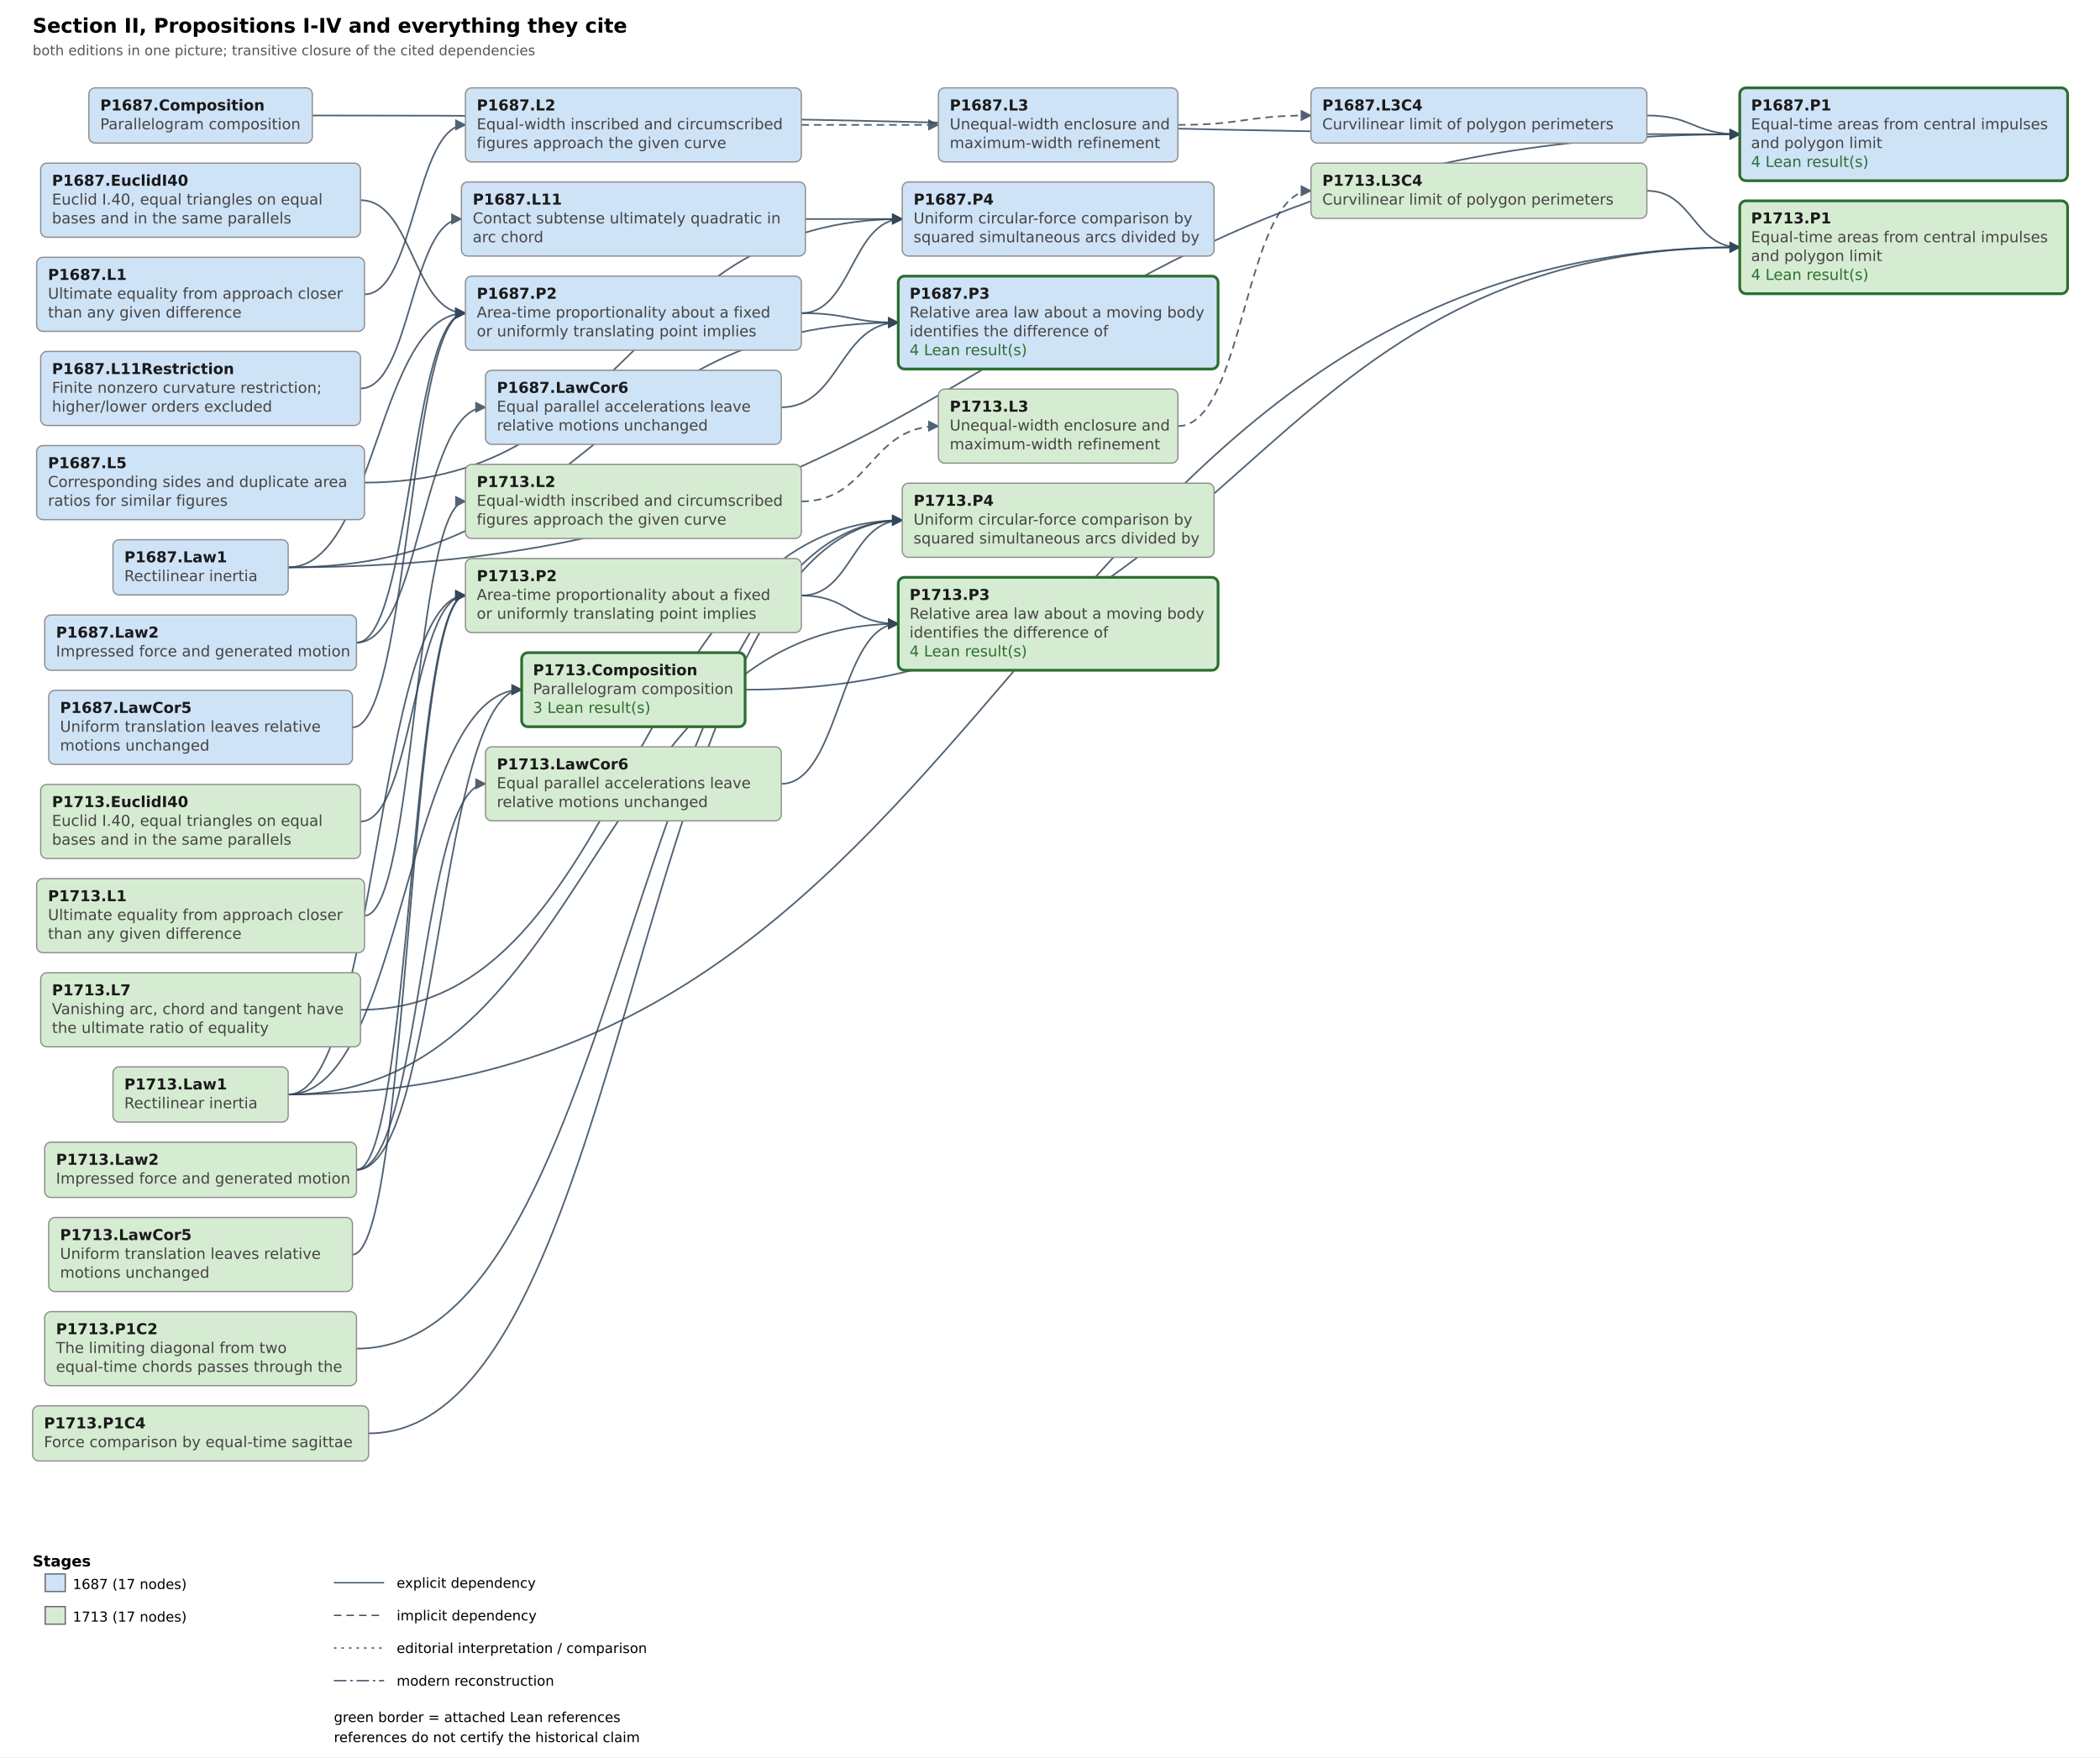
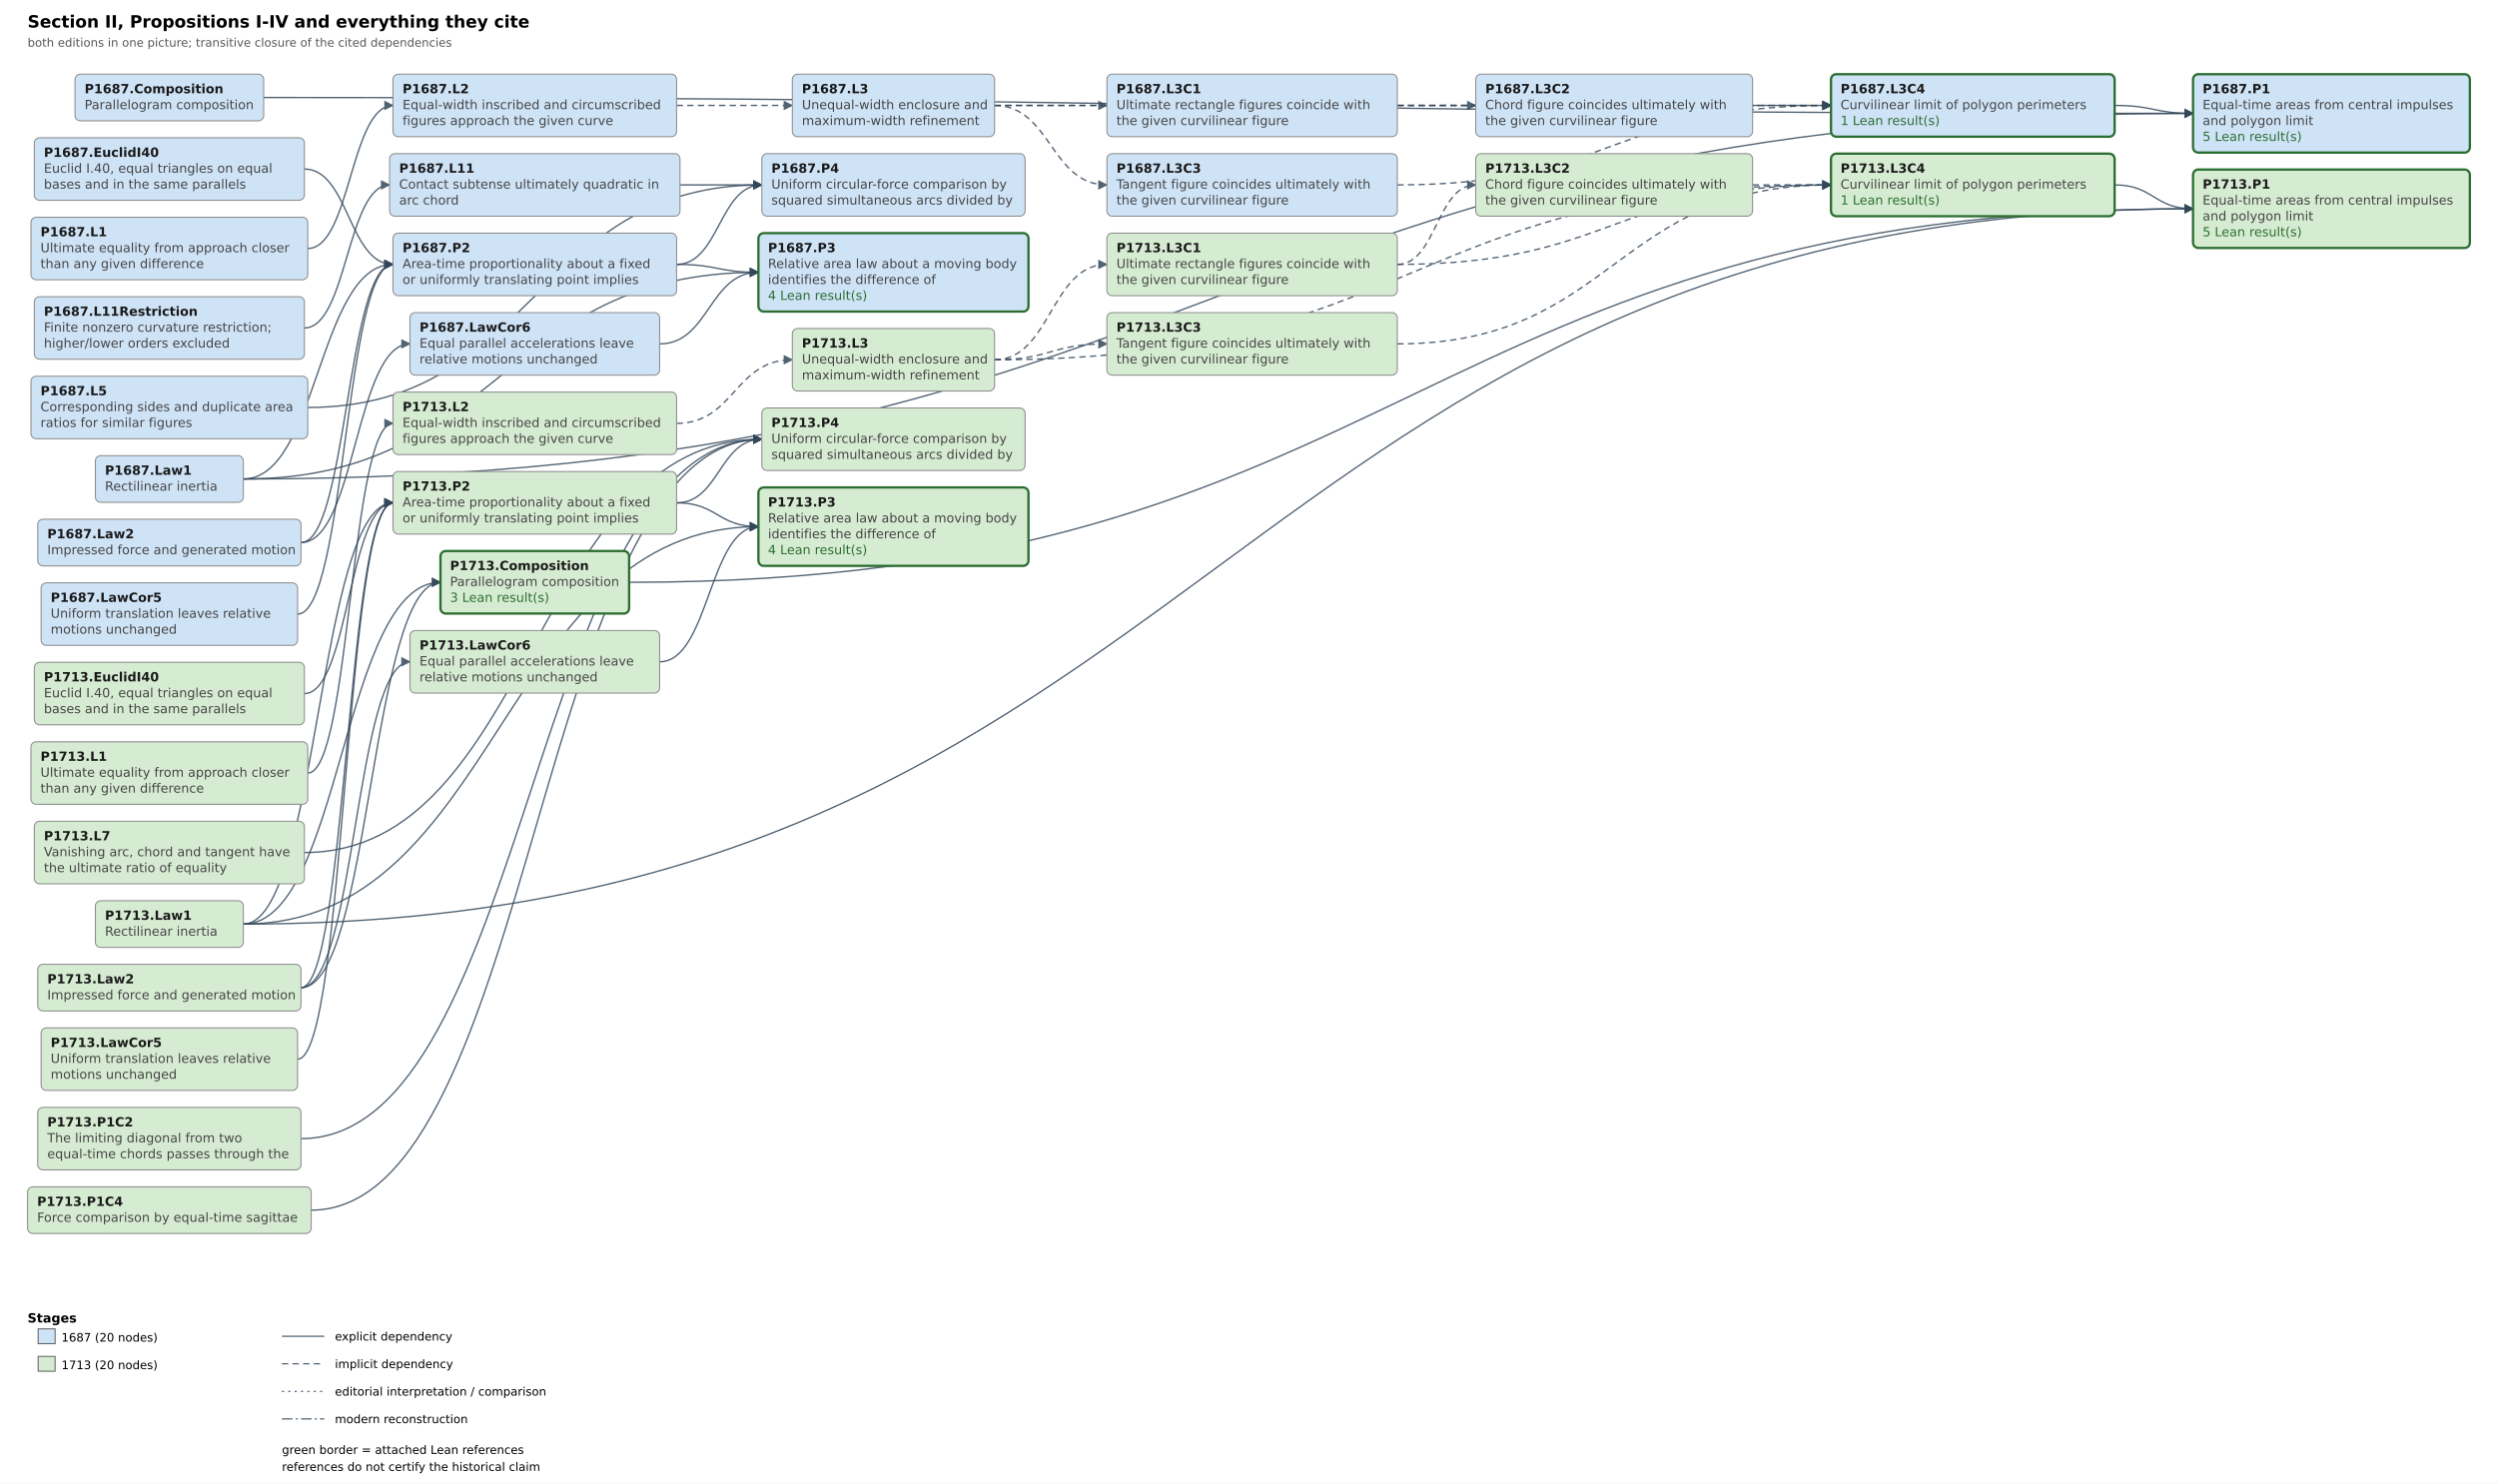
- <svg xmlns="http://www.w3.org/2000/svg" width="1673" height="1400" viewBox="0 0 1673 1400" font-family="DejaVu Sans, Helvetica, sans-serif">
+ <svg xmlns="http://www.w3.org/2000/svg" width="2356" height="1400" viewBox="0 0 2356 1400" font-family="DejaVu Sans, Helvetica, sans-serif">
  <rect width="100%" height="100%" fill="#ffffff" />
  <text x="26" y="26" font-size="16" font-weight="bold">Section II, Propositions I-IV and everything they cite</text>
  <text x="26" y="44" font-size="11" fill="#555">both editions in one picture; transitive closure of the cited dependencies</text>
  <defs>
    <marker id="arrow" viewBox="0 0 10 10" refX="9" refY="5" markerWidth="7" markerHeight="7" orient="auto-start-reverse">
      <path d="M 0 0 L 10 5 L 0 10 z" fill="context-stroke" />
    </marker>
  </defs>
  <path d="M 229.6 452.0 C 300.2 452.0, 300.2 249.5, 370.8 249.5" fill="none" stroke="#33475b" stroke-width="1.3" marker-end="url(#arrow)" opacity="0.85" />
  <path d="M 284.0 512.0 C 327.4 512.0, 327.4 249.5, 370.8 249.5" fill="none" stroke="#33475b" stroke-width="1.3" marker-end="url(#arrow)" opacity="0.85" />
  <path d="M 287.2 159.5 C 329.0 159.5, 329.0 249.5, 370.8 249.5" fill="none" stroke="#33475b" stroke-width="1.3" marker-end="url(#arrow)" opacity="0.85" />
  <path d="M 280.8 579.5 C 325.8 579.5, 325.8 249.5, 370.8 249.5" fill="none" stroke="#33475b" stroke-width="1.3" marker-end="url(#arrow)" opacity="0.85" />
  <path d="M 622.4 324.5 C 669.0 324.5, 669.0 257.0, 715.6 257.0" fill="none" stroke="#33475b" stroke-width="1.3" marker-end="url(#arrow)" opacity="0.85" />
  <path d="M 229.6 452.0 C 472.6 452.0, 472.6 257.0, 715.6 257.0" fill="none" stroke="#33475b" stroke-width="1.3" marker-end="url(#arrow)" opacity="0.85" />
  <path d="M 638.4 249.5 C 677.0 249.5, 677.0 257.0, 715.6 257.0" fill="none" stroke="#33475b" stroke-width="1.3" marker-end="url(#arrow)" opacity="0.85" />
  <path d="M 638.4 249.5 C 678.6 249.5, 678.6 174.5, 718.8 174.5" fill="none" stroke="#33475b" stroke-width="1.3" marker-end="url(#arrow)" opacity="0.85" />
  <path d="M 290.4 384.5 C 504.6 384.5, 504.6 174.5, 718.8 174.5" fill="none" stroke="#33475b" stroke-width="1.3" marker-end="url(#arrow)" opacity="0.85" />
  <path d="M 641.6 174.5 C 680.2 174.5, 680.2 174.5, 718.8 174.5" fill="none" stroke="#33475b" stroke-width="1.3" marker-end="url(#arrow)" opacity="0.85" />
  <path d="M 229.6 872.0 C 300.2 872.0, 300.2 474.5, 370.8 474.5" fill="none" stroke="#33475b" stroke-width="1.3" marker-end="url(#arrow)" opacity="0.85" />
  <path d="M 284.0 932.0 C 327.4 932.0, 327.4 474.5, 370.8 474.5" fill="none" stroke="#33475b" stroke-width="1.3" marker-end="url(#arrow)" opacity="0.85" />
  <path d="M 287.2 654.5 C 329.0 654.5, 329.0 474.5, 370.8 474.5" fill="none" stroke="#33475b" stroke-width="1.3" marker-end="url(#arrow)" opacity="0.85" />
  <path d="M 280.8 999.5 C 325.8 999.5, 325.8 474.5, 370.8 474.5" fill="none" stroke="#33475b" stroke-width="1.3" marker-end="url(#arrow)" opacity="0.85" />
  <path d="M 622.4 624.5 C 669.0 624.5, 669.0 497.0, 715.6 497.0" fill="none" stroke="#33475b" stroke-width="1.3" marker-end="url(#arrow)" opacity="0.85" />
  <path d="M 229.6 872.0 C 472.6 872.0, 472.6 497.0, 715.6 497.0" fill="none" stroke="#33475b" stroke-width="1.3" marker-end="url(#arrow)" opacity="0.85" />
  <path d="M 638.4 474.5 C 677.0 474.5, 677.0 497.0, 715.6 497.0" fill="none" stroke="#33475b" stroke-width="1.3" marker-end="url(#arrow)" opacity="0.85" />
  <path d="M 638.4 474.5 C 678.6 474.5, 678.6 414.5, 718.8 414.5" fill="none" stroke="#33475b" stroke-width="1.3" marker-end="url(#arrow)" opacity="0.85" />
  <path d="M 284.0 1074.5 C 501.4 1074.5, 501.4 414.5, 718.8 414.5" fill="none" stroke="#33475b" stroke-width="1.3" marker-end="url(#arrow)" opacity="0.85" />
  <path d="M 293.6 1142.0 C 506.2 1142.0, 506.2 414.5, 718.8 414.5" fill="none" stroke="#33475b" stroke-width="1.3" marker-end="url(#arrow)" opacity="0.85" />
  <path d="M 287.2 804.5 C 503.0 804.5, 503.0 414.5, 718.8 414.5" fill="none" stroke="#33475b" stroke-width="1.3" marker-end="url(#arrow)" opacity="0.85" />
-   <path d="M 229.6 452.0 C 807.8 452.0, 807.8 107.0, 1386.0 107.0" fill="none" stroke="#33475b" stroke-width="1.3" marker-end="url(#arrow)" opacity="0.85" />
-   <path d="M 248.8 92.0 C 817.4 92.0, 817.4 107.0, 1386.0 107.0" fill="none" stroke="#33475b" stroke-width="1.3" marker-end="url(#arrow)" opacity="0.85" />
-   <path d="M 1312.0 92.0 C 1349.0 92.0, 1349.0 107.0, 1386.0 107.0" fill="none" stroke="#33475b" stroke-width="1.3" marker-end="url(#arrow)" opacity="0.85" />
-   <path d="M 229.6 872.0 C 807.8 872.0, 807.8 197.0, 1386.0 197.0" fill="none" stroke="#33475b" stroke-width="1.3" marker-end="url(#arrow)" opacity="0.85" />
-   <path d="M 593.6 549.5 C 989.8 549.5, 989.8 197.0, 1386.0 197.0" fill="none" stroke="#33475b" stroke-width="1.3" marker-end="url(#arrow)" opacity="0.85" />
-   <path d="M 1312.0 152.0 C 1349.0 152.0, 1349.0 197.0, 1386.0 197.0" fill="none" stroke="#33475b" stroke-width="1.3" marker-end="url(#arrow)" opacity="0.85" />
+   <path d="M 229.6 452.0 C 1149.4 452.0, 1149.4 107.0, 2069.2 107.0" fill="none" stroke="#33475b" stroke-width="1.3" marker-end="url(#arrow)" opacity="0.85" />
+   <path d="M 248.8 92.0 C 1159.0 92.0, 1159.0 107.0, 2069.2 107.0" fill="none" stroke="#33475b" stroke-width="1.3" marker-end="url(#arrow)" opacity="0.85" />
+   <path d="M 1995.2 99.5 C 2032.2 99.5, 2032.2 107.0, 2069.2 107.0" fill="none" stroke="#33475b" stroke-width="1.3" marker-end="url(#arrow)" opacity="0.85" />
+   <path d="M 229.6 872.0 C 1149.4 872.0, 1149.4 197.0, 2069.2 197.0" fill="none" stroke="#33475b" stroke-width="1.3" marker-end="url(#arrow)" opacity="0.85" />
+   <path d="M 593.6 549.5 C 1331.4 549.5, 1331.4 197.0, 2069.2 197.0" fill="none" stroke="#33475b" stroke-width="1.3" marker-end="url(#arrow)" opacity="0.85" />
+   <path d="M 1995.2 174.5 C 2032.2 174.5, 2032.2 197.0, 2069.2 197.0" fill="none" stroke="#33475b" stroke-width="1.3" marker-end="url(#arrow)" opacity="0.85" />
  <path d="M 284.0 512.0 C 335.4 512.0, 335.4 324.5, 386.8 324.5" fill="none" stroke="#33475b" stroke-width="1.3" marker-end="url(#arrow)" opacity="0.85" />
  <path d="M 284.0 932.0 C 335.4 932.0, 335.4 624.5, 386.8 624.5" fill="none" stroke="#33475b" stroke-width="1.3" marker-end="url(#arrow)" opacity="0.85" />
-   <path d="M 938.4 99.5 C 991.4 99.5, 991.4 92.0, 1044.4 92.0" fill="none" stroke="#33475b" stroke-width="1.3" stroke-dasharray="6 4" marker-end="url(#arrow)" opacity="0.85" />
-   <path d="M 938.4 339.5 C 991.4 339.5, 991.4 152.0, 1044.4 152.0" fill="none" stroke="#33475b" stroke-width="1.3" stroke-dasharray="6 4" marker-end="url(#arrow)" opacity="0.85" />
+   <path d="M 938.4 99.5 C 1333.0 99.5, 1333.0 99.5, 1727.6 99.5" fill="none" stroke="#33475b" stroke-width="1.3" stroke-dasharray="6 4" marker-end="url(#arrow)" opacity="0.85" />
+   <path d="M 938.4 339.5 C 1333.0 339.5, 1333.0 174.5, 1727.6 174.5" fill="none" stroke="#33475b" stroke-width="1.3" stroke-dasharray="6 4" marker-end="url(#arrow)" opacity="0.85" />
  <path d="M 287.2 309.5 C 327.4 309.5, 327.4 174.5, 367.6 174.5" fill="none" stroke="#33475b" stroke-width="1.3" marker-end="url(#arrow)" opacity="0.85" />
  <path d="M 284.0 932.0 C 349.8 932.0, 349.8 549.5, 415.6 549.5" fill="none" stroke="#33475b" stroke-width="1.3" marker-end="url(#arrow)" opacity="0.85" />
  <path d="M 229.6 872.0 C 322.6 872.0, 322.6 549.5, 415.6 549.5" fill="none" stroke="#33475b" stroke-width="1.3" marker-end="url(#arrow)" opacity="0.85" />
+   <path d="M 1318.4 99.5 C 1523.0 99.5, 1523.0 99.5, 1727.6 99.5" fill="none" stroke="#33475b" stroke-width="1.3" stroke-dasharray="6 4" marker-end="url(#arrow)" opacity="0.85" />
+   <path d="M 1653.6 99.5 C 1690.6 99.5, 1690.6 99.5, 1727.6 99.5" fill="none" stroke="#33475b" stroke-width="1.3" stroke-dasharray="6 4" marker-end="url(#arrow)" opacity="0.85" />
+   <path d="M 1318.4 174.5 C 1523.0 174.5, 1523.0 99.5, 1727.6 99.5" fill="none" stroke="#33475b" stroke-width="1.3" stroke-dasharray="6 4" marker-end="url(#arrow)" opacity="0.85" />
+   <path d="M 1318.4 249.5 C 1523.0 249.5, 1523.0 174.5, 1727.6 174.5" fill="none" stroke="#33475b" stroke-width="1.3" stroke-dasharray="6 4" marker-end="url(#arrow)" opacity="0.85" />
+   <path d="M 1653.6 174.5 C 1690.6 174.5, 1690.6 174.5, 1727.6 174.5" fill="none" stroke="#33475b" stroke-width="1.3" stroke-dasharray="6 4" marker-end="url(#arrow)" opacity="0.85" />
+   <path d="M 1318.4 324.5 C 1523.0 324.5, 1523.0 174.5, 1727.6 174.5" fill="none" stroke="#33475b" stroke-width="1.3" stroke-dasharray="6 4" marker-end="url(#arrow)" opacity="0.85" />
  <path d="M 638.4 99.5 C 693.0 99.5, 693.0 99.5, 747.6 99.5" fill="none" stroke="#33475b" stroke-width="1.3" stroke-dasharray="6 4" marker-end="url(#arrow)" opacity="0.85" />
  <path d="M 638.4 399.5 C 693.0 399.5, 693.0 339.5, 747.6 339.5" fill="none" stroke="#33475b" stroke-width="1.3" stroke-dasharray="6 4" marker-end="url(#arrow)" opacity="0.85" />
+   <path d="M 938.4 99.5 C 991.4 99.5, 991.4 99.5, 1044.4 99.5" fill="none" stroke="#33475b" stroke-width="1.3" stroke-dasharray="6 4" marker-end="url(#arrow)" opacity="0.85" />
+   <path d="M 1318.4 99.5 C 1355.4 99.5, 1355.4 99.5, 1392.4 99.5" fill="none" stroke="#33475b" stroke-width="1.3" stroke-dasharray="6 4" marker-end="url(#arrow)" opacity="0.85" />
+   <path d="M 938.4 99.5 C 991.4 99.5, 991.4 174.5, 1044.4 174.5" fill="none" stroke="#33475b" stroke-width="1.3" stroke-dasharray="6 4" marker-end="url(#arrow)" opacity="0.85" />
+   <path d="M 938.4 339.5 C 991.4 339.5, 991.4 249.5, 1044.4 249.5" fill="none" stroke="#33475b" stroke-width="1.3" stroke-dasharray="6 4" marker-end="url(#arrow)" opacity="0.85" />
+   <path d="M 1318.4 249.5 C 1355.4 249.5, 1355.4 174.5, 1392.4 174.5" fill="none" stroke="#33475b" stroke-width="1.3" stroke-dasharray="6 4" marker-end="url(#arrow)" opacity="0.85" />
+   <path d="M 938.4 339.5 C 991.4 339.5, 991.4 324.5, 1044.4 324.5" fill="none" stroke="#33475b" stroke-width="1.3" stroke-dasharray="6 4" marker-end="url(#arrow)" opacity="0.85" />
  <path d="M 290.4 234.5 C 330.6 234.5, 330.6 99.5, 370.8 99.5" fill="none" stroke="#33475b" stroke-width="1.3" marker-end="url(#arrow)" opacity="0.85" />
  <path d="M 290.4 729.5 C 330.6 729.5, 330.6 399.5, 370.8 399.5" fill="none" stroke="#33475b" stroke-width="1.3" marker-end="url(#arrow)" opacity="0.85" />
  <rect x="70.8" y="70.0" width="178.0" height="44.0" rx="5" fill="#cfe3f7" stroke="#8d8d8d" stroke-width="1.0" />
  <text x="79.8" y="88.0" font-size="12" font-weight="bold" fill="#1a1a1a">P1687.Composition</text>
  <text x="79.8" y="103.0" font-size="12" fill="#444">Parallelogram composition</text>
  <rect x="32.4" y="130.0" width="254.8" height="59.0" rx="5" fill="#cfe3f7" stroke="#8d8d8d" stroke-width="1.0" />
  <text x="41.4" y="148.0" font-size="12" font-weight="bold" fill="#1a1a1a">P1687.EuclidI40</text>
  <text x="41.4" y="163.0" font-size="12" fill="#444">Euclid I.40, equal triangles on equal</text>
  <text x="41.4" y="178.0" font-size="12" fill="#444">bases and in the same parallels</text>
  <rect x="29.2" y="205.0" width="261.2" height="59.0" rx="5" fill="#cfe3f7" stroke="#8d8d8d" stroke-width="1.0" />
  <text x="38.2" y="223.0" font-size="12" font-weight="bold" fill="#1a1a1a">P1687.L1</text>
  <text x="38.2" y="238.0" font-size="12" fill="#444">Ultimate equality from approach closer</text>
  <text x="38.2" y="253.0" font-size="12" fill="#444">than any given difference</text>
  <rect x="367.6" y="145.0" width="274.0" height="59.0" rx="5" fill="#cfe3f7" stroke="#8d8d8d" stroke-width="1.0" />
  <text x="376.6" y="163.0" font-size="12" font-weight="bold" fill="#1a1a1a">P1687.L11</text>
  <text x="376.6" y="178.0" font-size="12" fill="#444">Contact subtense ultimately quadratic in</text>
  <text x="376.6" y="193.0" font-size="12" fill="#444">arc chord</text>
  <rect x="32.4" y="280.0" width="254.8" height="59.0" rx="5" fill="#cfe3f7" stroke="#8d8d8d" stroke-width="1.0" />
  <text x="41.4" y="298.0" font-size="12" font-weight="bold" fill="#1a1a1a">P1687.L11Restriction</text>
  <text x="41.4" y="313.0" font-size="12" fill="#444">Finite nonzero curvature restriction;</text>
  <text x="41.4" y="328.0" font-size="12" fill="#444">higher/lower orders excluded</text>
  <rect x="370.8" y="70.0" width="267.6" height="59.0" rx="5" fill="#cfe3f7" stroke="#8d8d8d" stroke-width="1.0" />
  <text x="379.8" y="88.0" font-size="12" font-weight="bold" fill="#1a1a1a">P1687.L2</text>
  <text x="379.8" y="103.0" font-size="12" fill="#444">Equal-width inscribed and circumscribed</text>
  <text x="379.8" y="118.0" font-size="12" fill="#444">figures approach the given curve</text>
  <rect x="747.6" y="70.0" width="190.8" height="59.0" rx="5" fill="#cfe3f7" stroke="#8d8d8d" stroke-width="1.0" />
  <text x="756.6" y="88.0" font-size="12" font-weight="bold" fill="#1a1a1a">P1687.L3</text>
  <text x="756.6" y="103.0" font-size="12" fill="#444">Unequal-width enclosure and</text>
  <text x="756.6" y="118.0" font-size="12" fill="#444">maximum-width refinement</text>
-   <rect x="1044.4" y="70.0" width="267.6" height="44.0" rx="5" fill="#cfe3f7" stroke="#8d8d8d" stroke-width="1.0" />
-   <text x="1053.4" y="88.0" font-size="12" font-weight="bold" fill="#1a1a1a">P1687.L3C4</text>
-   <text x="1053.4" y="103.0" font-size="12" fill="#444">Curvilinear limit of polygon perimeters</text>
+   <rect x="1044.4" y="70.0" width="274.0" height="59.0" rx="5" fill="#cfe3f7" stroke="#8d8d8d" stroke-width="1.0" />
+   <text x="1053.4" y="88.0" font-size="12" font-weight="bold" fill="#1a1a1a">P1687.L3C1</text>
+   <text x="1053.4" y="103.0" font-size="12" fill="#444">Ultimate rectangle figures coincide with</text>
+   <text x="1053.4" y="118.0" font-size="12" fill="#444">the given curvilinear figure</text>
+   <rect x="1392.4" y="70.0" width="261.2" height="59.0" rx="5" fill="#cfe3f7" stroke="#8d8d8d" stroke-width="1.0" />
+   <text x="1401.4" y="88.0" font-size="12" font-weight="bold" fill="#1a1a1a">P1687.L3C2</text>
+   <text x="1401.4" y="103.0" font-size="12" fill="#444">Chord figure coincides ultimately with</text>
+   <text x="1401.4" y="118.0" font-size="12" fill="#444">the given curvilinear figure</text>
+   <rect x="1044.4" y="145.0" width="274.0" height="59.0" rx="5" fill="#cfe3f7" stroke="#8d8d8d" stroke-width="1.0" />
+   <text x="1053.4" y="163.0" font-size="12" font-weight="bold" fill="#1a1a1a">P1687.L3C3</text>
+   <text x="1053.4" y="178.0" font-size="12" fill="#444">Tangent figure coincides ultimately with</text>
+   <text x="1053.4" y="193.0" font-size="12" fill="#444">the given curvilinear figure</text>
+   <rect x="1727.6" y="70.0" width="267.6" height="59.0" rx="5" fill="#cfe3f7" stroke="#2c6e31" stroke-width="2.2" />
+   <text x="1736.6" y="88.0" font-size="12" font-weight="bold" fill="#1a1a1a">P1687.L3C4</text>
+   <text x="1736.6" y="103.0" font-size="12" fill="#444">Curvilinear limit of polygon perimeters</text>
+   <text x="1736.6" y="118.0" font-size="12" fill="#2c6e31">1 Lean result(s)</text>
  <rect x="29.2" y="355.0" width="261.2" height="59.0" rx="5" fill="#cfe3f7" stroke="#8d8d8d" stroke-width="1.0" />
  <text x="38.2" y="373.0" font-size="12" font-weight="bold" fill="#1a1a1a">P1687.L5</text>
  <text x="38.2" y="388.0" font-size="12" fill="#444">Corresponding sides and duplicate area</text>
  <text x="38.2" y="403.0" font-size="12" fill="#444">ratios for similar figures</text>
  <rect x="90.0" y="430.0" width="139.6" height="44.0" rx="5" fill="#cfe3f7" stroke="#8d8d8d" stroke-width="1.0" />
  <text x="99.0" y="448.0" font-size="12" font-weight="bold" fill="#1a1a1a">P1687.Law1</text>
  <text x="99.0" y="463.0" font-size="12" fill="#444">Rectilinear inertia</text>
  <rect x="35.6" y="490.0" width="248.4" height="44.0" rx="5" fill="#cfe3f7" stroke="#8d8d8d" stroke-width="1.0" />
  <text x="44.6" y="508.0" font-size="12" font-weight="bold" fill="#1a1a1a">P1687.Law2</text>
  <text x="44.6" y="523.0" font-size="12" fill="#444">Impressed force and generated motion</text>
  <rect x="38.8" y="550.0" width="242.0" height="59.0" rx="5" fill="#cfe3f7" stroke="#8d8d8d" stroke-width="1.0" />
  <text x="47.8" y="568.0" font-size="12" font-weight="bold" fill="#1a1a1a">P1687.LawCor5</text>
  <text x="47.8" y="583.0" font-size="12" fill="#444">Uniform translation leaves relative</text>
  <text x="47.8" y="598.0" font-size="12" fill="#444">motions unchanged</text>
  <rect x="386.8" y="295.0" width="235.6" height="59.0" rx="5" fill="#cfe3f7" stroke="#8d8d8d" stroke-width="1.0" />
  <text x="395.8" y="313.0" font-size="12" font-weight="bold" fill="#1a1a1a">P1687.LawCor6</text>
  <text x="395.8" y="328.0" font-size="12" fill="#444">Equal parallel accelerations leave</text>
  <text x="395.8" y="343.0" font-size="12" fill="#444">relative motions unchanged</text>
-   <rect x="1386.0" y="70.0" width="261.2" height="74.0" rx="5" fill="#cfe3f7" stroke="#2c6e31" stroke-width="2.2" />
-   <text x="1395.0" y="88.0" font-size="12" font-weight="bold" fill="#1a1a1a">P1687.P1</text>
-   <text x="1395.0" y="103.0" font-size="12" fill="#444">Equal-time areas from central impulses</text>
-   <text x="1395.0" y="118.0" font-size="12" fill="#444">and polygon limit</text>
-   <text x="1395.0" y="133.0" font-size="12" fill="#2c6e31">4 Lean result(s)</text>
+   <rect x="2069.2" y="70.0" width="261.2" height="74.0" rx="5" fill="#cfe3f7" stroke="#2c6e31" stroke-width="2.2" />
+   <text x="2078.2" y="88.0" font-size="12" font-weight="bold" fill="#1a1a1a">P1687.P1</text>
+   <text x="2078.2" y="103.0" font-size="12" fill="#444">Equal-time areas from central impulses</text>
+   <text x="2078.2" y="118.0" font-size="12" fill="#444">and polygon limit</text>
+   <text x="2078.2" y="133.0" font-size="12" fill="#2c6e31">5 Lean result(s)</text>
  <rect x="370.8" y="220.0" width="267.6" height="59.0" rx="5" fill="#cfe3f7" stroke="#8d8d8d" stroke-width="1.0" />
  <text x="379.8" y="238.0" font-size="12" font-weight="bold" fill="#1a1a1a">P1687.P2</text>
  <text x="379.8" y="253.0" font-size="12" fill="#444">Area-time proportionality about a fixed</text>
  <text x="379.8" y="268.0" font-size="12" fill="#444">or uniformly translating point implies</text>
  <rect x="715.6" y="220.0" width="254.8" height="74.0" rx="5" fill="#cfe3f7" stroke="#2c6e31" stroke-width="2.2" />
  <text x="724.6" y="238.0" font-size="12" font-weight="bold" fill="#1a1a1a">P1687.P3</text>
  <text x="724.6" y="253.0" font-size="12" fill="#444">Relative area law about a moving body</text>
  <text x="724.6" y="268.0" font-size="12" fill="#444">identifies the difference of</text>
  <text x="724.6" y="283.0" font-size="12" fill="#2c6e31">4 Lean result(s)</text>
  <rect x="718.8" y="145.0" width="248.4" height="59.0" rx="5" fill="#cfe3f7" stroke="#8d8d8d" stroke-width="1.0" />
  <text x="727.8" y="163.0" font-size="12" font-weight="bold" fill="#1a1a1a">P1687.P4</text>
  <text x="727.8" y="178.0" font-size="12" fill="#444">Uniform circular-force comparison by</text>
  <text x="727.8" y="193.0" font-size="12" fill="#444">squared simultaneous arcs divided by</text>
  <rect x="415.6" y="520.0" width="178.0" height="59.0" rx="5" fill="#d6ecd2" stroke="#2c6e31" stroke-width="2.2" />
  <text x="424.6" y="538.0" font-size="12" font-weight="bold" fill="#1a1a1a">P1713.Composition</text>
  <text x="424.6" y="553.0" font-size="12" fill="#444">Parallelogram composition</text>
  <text x="424.6" y="568.0" font-size="12" fill="#2c6e31">3 Lean result(s)</text>
  <rect x="32.4" y="625.0" width="254.8" height="59.0" rx="5" fill="#d6ecd2" stroke="#8d8d8d" stroke-width="1.0" />
  <text x="41.4" y="643.0" font-size="12" font-weight="bold" fill="#1a1a1a">P1713.EuclidI40</text>
  <text x="41.4" y="658.0" font-size="12" fill="#444">Euclid I.40, equal triangles on equal</text>
  <text x="41.4" y="673.0" font-size="12" fill="#444">bases and in the same parallels</text>
  <rect x="29.2" y="700.0" width="261.2" height="59.0" rx="5" fill="#d6ecd2" stroke="#8d8d8d" stroke-width="1.0" />
  <text x="38.2" y="718.0" font-size="12" font-weight="bold" fill="#1a1a1a">P1713.L1</text>
  <text x="38.2" y="733.0" font-size="12" fill="#444">Ultimate equality from approach closer</text>
  <text x="38.2" y="748.0" font-size="12" fill="#444">than any given difference</text>
  <rect x="370.8" y="370.0" width="267.6" height="59.0" rx="5" fill="#d6ecd2" stroke="#8d8d8d" stroke-width="1.0" />
  <text x="379.8" y="388.0" font-size="12" font-weight="bold" fill="#1a1a1a">P1713.L2</text>
  <text x="379.8" y="403.0" font-size="12" fill="#444">Equal-width inscribed and circumscribed</text>
  <text x="379.8" y="418.0" font-size="12" fill="#444">figures approach the given curve</text>
  <rect x="747.6" y="310.0" width="190.8" height="59.0" rx="5" fill="#d6ecd2" stroke="#8d8d8d" stroke-width="1.0" />
  <text x="756.6" y="328.0" font-size="12" font-weight="bold" fill="#1a1a1a">P1713.L3</text>
  <text x="756.6" y="343.0" font-size="12" fill="#444">Unequal-width enclosure and</text>
  <text x="756.6" y="358.0" font-size="12" fill="#444">maximum-width refinement</text>
-   <rect x="1044.4" y="130.0" width="267.6" height="44.0" rx="5" fill="#d6ecd2" stroke="#8d8d8d" stroke-width="1.0" />
-   <text x="1053.4" y="148.0" font-size="12" font-weight="bold" fill="#1a1a1a">P1713.L3C4</text>
-   <text x="1053.4" y="163.0" font-size="12" fill="#444">Curvilinear limit of polygon perimeters</text>
+   <rect x="1044.4" y="220.0" width="274.0" height="59.0" rx="5" fill="#d6ecd2" stroke="#8d8d8d" stroke-width="1.0" />
+   <text x="1053.4" y="238.0" font-size="12" font-weight="bold" fill="#1a1a1a">P1713.L3C1</text>
+   <text x="1053.4" y="253.0" font-size="12" fill="#444">Ultimate rectangle figures coincide with</text>
+   <text x="1053.4" y="268.0" font-size="12" fill="#444">the given curvilinear figure</text>
+   <rect x="1392.4" y="145.0" width="261.2" height="59.0" rx="5" fill="#d6ecd2" stroke="#8d8d8d" stroke-width="1.0" />
+   <text x="1401.4" y="163.0" font-size="12" font-weight="bold" fill="#1a1a1a">P1713.L3C2</text>
+   <text x="1401.4" y="178.0" font-size="12" fill="#444">Chord figure coincides ultimately with</text>
+   <text x="1401.4" y="193.0" font-size="12" fill="#444">the given curvilinear figure</text>
+   <rect x="1044.4" y="295.0" width="274.0" height="59.0" rx="5" fill="#d6ecd2" stroke="#8d8d8d" stroke-width="1.0" />
+   <text x="1053.4" y="313.0" font-size="12" font-weight="bold" fill="#1a1a1a">P1713.L3C3</text>
+   <text x="1053.4" y="328.0" font-size="12" fill="#444">Tangent figure coincides ultimately with</text>
+   <text x="1053.4" y="343.0" font-size="12" fill="#444">the given curvilinear figure</text>
+   <rect x="1727.6" y="145.0" width="267.6" height="59.0" rx="5" fill="#d6ecd2" stroke="#2c6e31" stroke-width="2.2" />
+   <text x="1736.6" y="163.0" font-size="12" font-weight="bold" fill="#1a1a1a">P1713.L3C4</text>
+   <text x="1736.6" y="178.0" font-size="12" fill="#444">Curvilinear limit of polygon perimeters</text>
+   <text x="1736.6" y="193.0" font-size="12" fill="#2c6e31">1 Lean result(s)</text>
  <rect x="32.4" y="775.0" width="254.8" height="59.0" rx="5" fill="#d6ecd2" stroke="#8d8d8d" stroke-width="1.0" />
  <text x="41.4" y="793.0" font-size="12" font-weight="bold" fill="#1a1a1a">P1713.L7</text>
  <text x="41.4" y="808.0" font-size="12" fill="#444">Vanishing arc, chord and tangent have</text>
  <text x="41.4" y="823.0" font-size="12" fill="#444">the ultimate ratio of equality</text>
  <rect x="90.0" y="850.0" width="139.6" height="44.0" rx="5" fill="#d6ecd2" stroke="#8d8d8d" stroke-width="1.0" />
  <text x="99.0" y="868.0" font-size="12" font-weight="bold" fill="#1a1a1a">P1713.Law1</text>
  <text x="99.0" y="883.0" font-size="12" fill="#444">Rectilinear inertia</text>
  <rect x="35.6" y="910.0" width="248.4" height="44.0" rx="5" fill="#d6ecd2" stroke="#8d8d8d" stroke-width="1.0" />
  <text x="44.6" y="928.0" font-size="12" font-weight="bold" fill="#1a1a1a">P1713.Law2</text>
  <text x="44.6" y="943.0" font-size="12" fill="#444">Impressed force and generated motion</text>
  <rect x="38.8" y="970.0" width="242.0" height="59.0" rx="5" fill="#d6ecd2" stroke="#8d8d8d" stroke-width="1.0" />
  <text x="47.8" y="988.0" font-size="12" font-weight="bold" fill="#1a1a1a">P1713.LawCor5</text>
  <text x="47.8" y="1003.0" font-size="12" fill="#444">Uniform translation leaves relative</text>
  <text x="47.8" y="1018.0" font-size="12" fill="#444">motions unchanged</text>
  <rect x="386.8" y="595.0" width="235.6" height="59.0" rx="5" fill="#d6ecd2" stroke="#8d8d8d" stroke-width="1.0" />
  <text x="395.8" y="613.0" font-size="12" font-weight="bold" fill="#1a1a1a">P1713.LawCor6</text>
  <text x="395.8" y="628.0" font-size="12" fill="#444">Equal parallel accelerations leave</text>
  <text x="395.8" y="643.0" font-size="12" fill="#444">relative motions unchanged</text>
-   <rect x="1386.0" y="160.0" width="261.2" height="74.0" rx="5" fill="#d6ecd2" stroke="#2c6e31" stroke-width="2.2" />
-   <text x="1395.0" y="178.0" font-size="12" font-weight="bold" fill="#1a1a1a">P1713.P1</text>
-   <text x="1395.0" y="193.0" font-size="12" fill="#444">Equal-time areas from central impulses</text>
-   <text x="1395.0" y="208.0" font-size="12" fill="#444">and polygon limit</text>
-   <text x="1395.0" y="223.0" font-size="12" fill="#2c6e31">4 Lean result(s)</text>
+   <rect x="2069.2" y="160.0" width="261.2" height="74.0" rx="5" fill="#d6ecd2" stroke="#2c6e31" stroke-width="2.2" />
+   <text x="2078.2" y="178.0" font-size="12" font-weight="bold" fill="#1a1a1a">P1713.P1</text>
+   <text x="2078.2" y="193.0" font-size="12" fill="#444">Equal-time areas from central impulses</text>
+   <text x="2078.2" y="208.0" font-size="12" fill="#444">and polygon limit</text>
+   <text x="2078.2" y="223.0" font-size="12" fill="#2c6e31">5 Lean result(s)</text>
  <rect x="35.6" y="1045.0" width="248.4" height="59.0" rx="5" fill="#d6ecd2" stroke="#8d8d8d" stroke-width="1.0" />
  <text x="44.6" y="1063.0" font-size="12" font-weight="bold" fill="#1a1a1a">P1713.P1C2</text>
  <text x="44.6" y="1078.0" font-size="12" fill="#444">The limiting diagonal from two</text>
  <text x="44.6" y="1093.0" font-size="12" fill="#444">equal-time chords passes through the</text>
  <rect x="26.0" y="1120.0" width="267.6" height="44.0" rx="5" fill="#d6ecd2" stroke="#8d8d8d" stroke-width="1.0" />
  <text x="35.0" y="1138.0" font-size="12" font-weight="bold" fill="#1a1a1a">P1713.P1C4</text>
  <text x="35.0" y="1153.0" font-size="12" fill="#444">Force comparison by equal-time sagittae</text>
  <rect x="370.8" y="445.0" width="267.6" height="59.0" rx="5" fill="#d6ecd2" stroke="#8d8d8d" stroke-width="1.0" />
  <text x="379.8" y="463.0" font-size="12" font-weight="bold" fill="#1a1a1a">P1713.P2</text>
  <text x="379.8" y="478.0" font-size="12" fill="#444">Area-time proportionality about a fixed</text>
  <text x="379.8" y="493.0" font-size="12" fill="#444">or uniformly translating point implies</text>
  <rect x="715.6" y="460.0" width="254.8" height="74.0" rx="5" fill="#d6ecd2" stroke="#2c6e31" stroke-width="2.2" />
  <text x="724.6" y="478.0" font-size="12" font-weight="bold" fill="#1a1a1a">P1713.P3</text>
  <text x="724.6" y="493.0" font-size="12" fill="#444">Relative area law about a moving body</text>
  <text x="724.6" y="508.0" font-size="12" fill="#444">identifies the difference of</text>
  <text x="724.6" y="523.0" font-size="12" fill="#2c6e31">4 Lean result(s)</text>
  <rect x="718.8" y="385.0" width="248.4" height="59.0" rx="5" fill="#d6ecd2" stroke="#8d8d8d" stroke-width="1.0" />
  <text x="727.8" y="403.0" font-size="12" font-weight="bold" fill="#1a1a1a">P1713.P4</text>
  <text x="727.8" y="418.0" font-size="12" fill="#444">Uniform circular-force comparison by</text>
  <text x="727.8" y="433.0" font-size="12" fill="#444">squared simultaneous arcs divided by</text>
  <text x="26" y="1248" font-size="12" font-weight="bold">Stages</text>
  <rect x="36" y="1254" width="16" height="14" fill="#cfe3f7" stroke="#666" />
-   <text x="58" y="1266" font-size="11">1687 (17 nodes)</text>
+   <text x="58" y="1266" font-size="11">1687 (20 nodes)</text>
  <rect x="36" y="1280" width="16" height="14" fill="#d6ecd2" stroke="#666" />
-   <text x="58" y="1292" font-size="11">1713 (17 nodes)</text>
+   <text x="58" y="1292" font-size="11">1713 (20 nodes)</text>
  <path d="M 266 1261 h 40" stroke="#33475b" />
  <text x="316" y="1265" font-size="11">explicit dependency</text>
  <path d="M 266 1287 h 40" stroke="#33475b" stroke-dasharray="6 4" />
  <text x="316" y="1291" font-size="11">implicit dependency</text>
  <path d="M 266 1313 h 40" stroke="#33475b" stroke-dasharray="2 4" />
  <text x="316" y="1317" font-size="11">editorial interpretation / comparison</text>
  <path d="M 266 1339 h 40" stroke="#33475b" stroke-dasharray="10 3 2 3" />
  <text x="316" y="1343" font-size="11">modern reconstruction</text>
  <text x="266" y="1372" font-size="11">green border = attached Lean references</text>
  <text x="266" y="1388" font-size="11">references do not certify the historical claim</text>
</svg>
